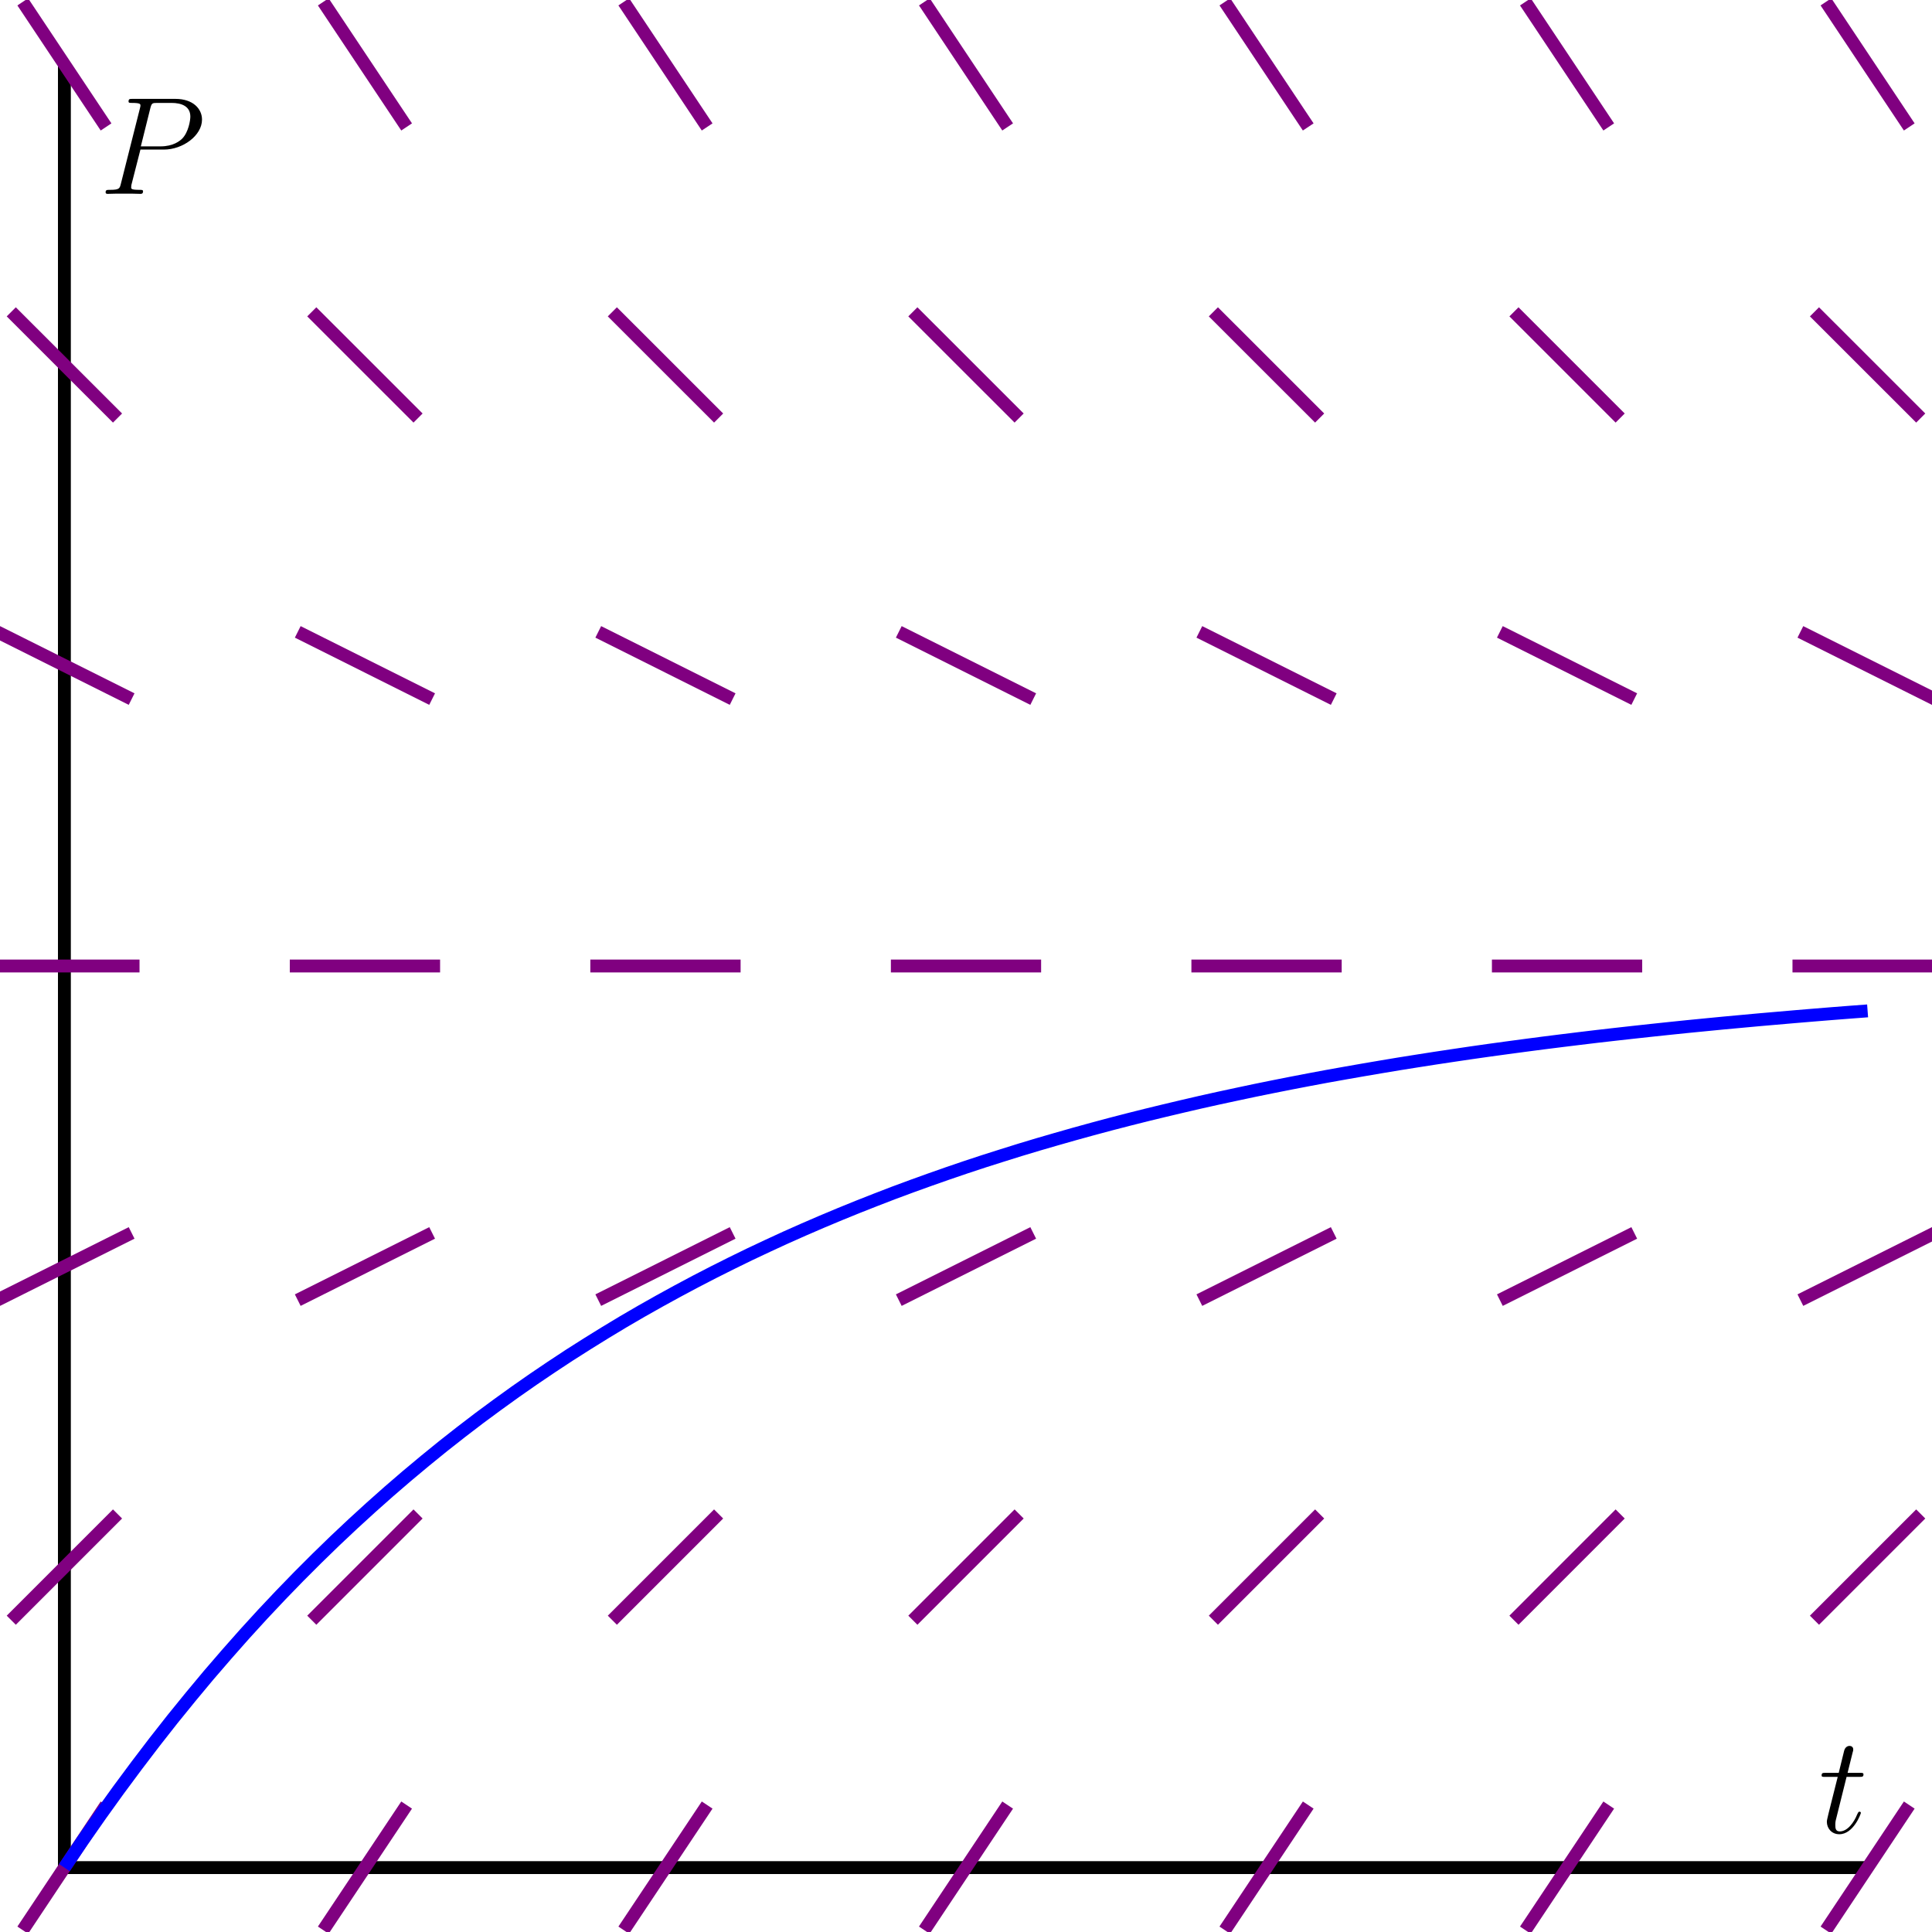
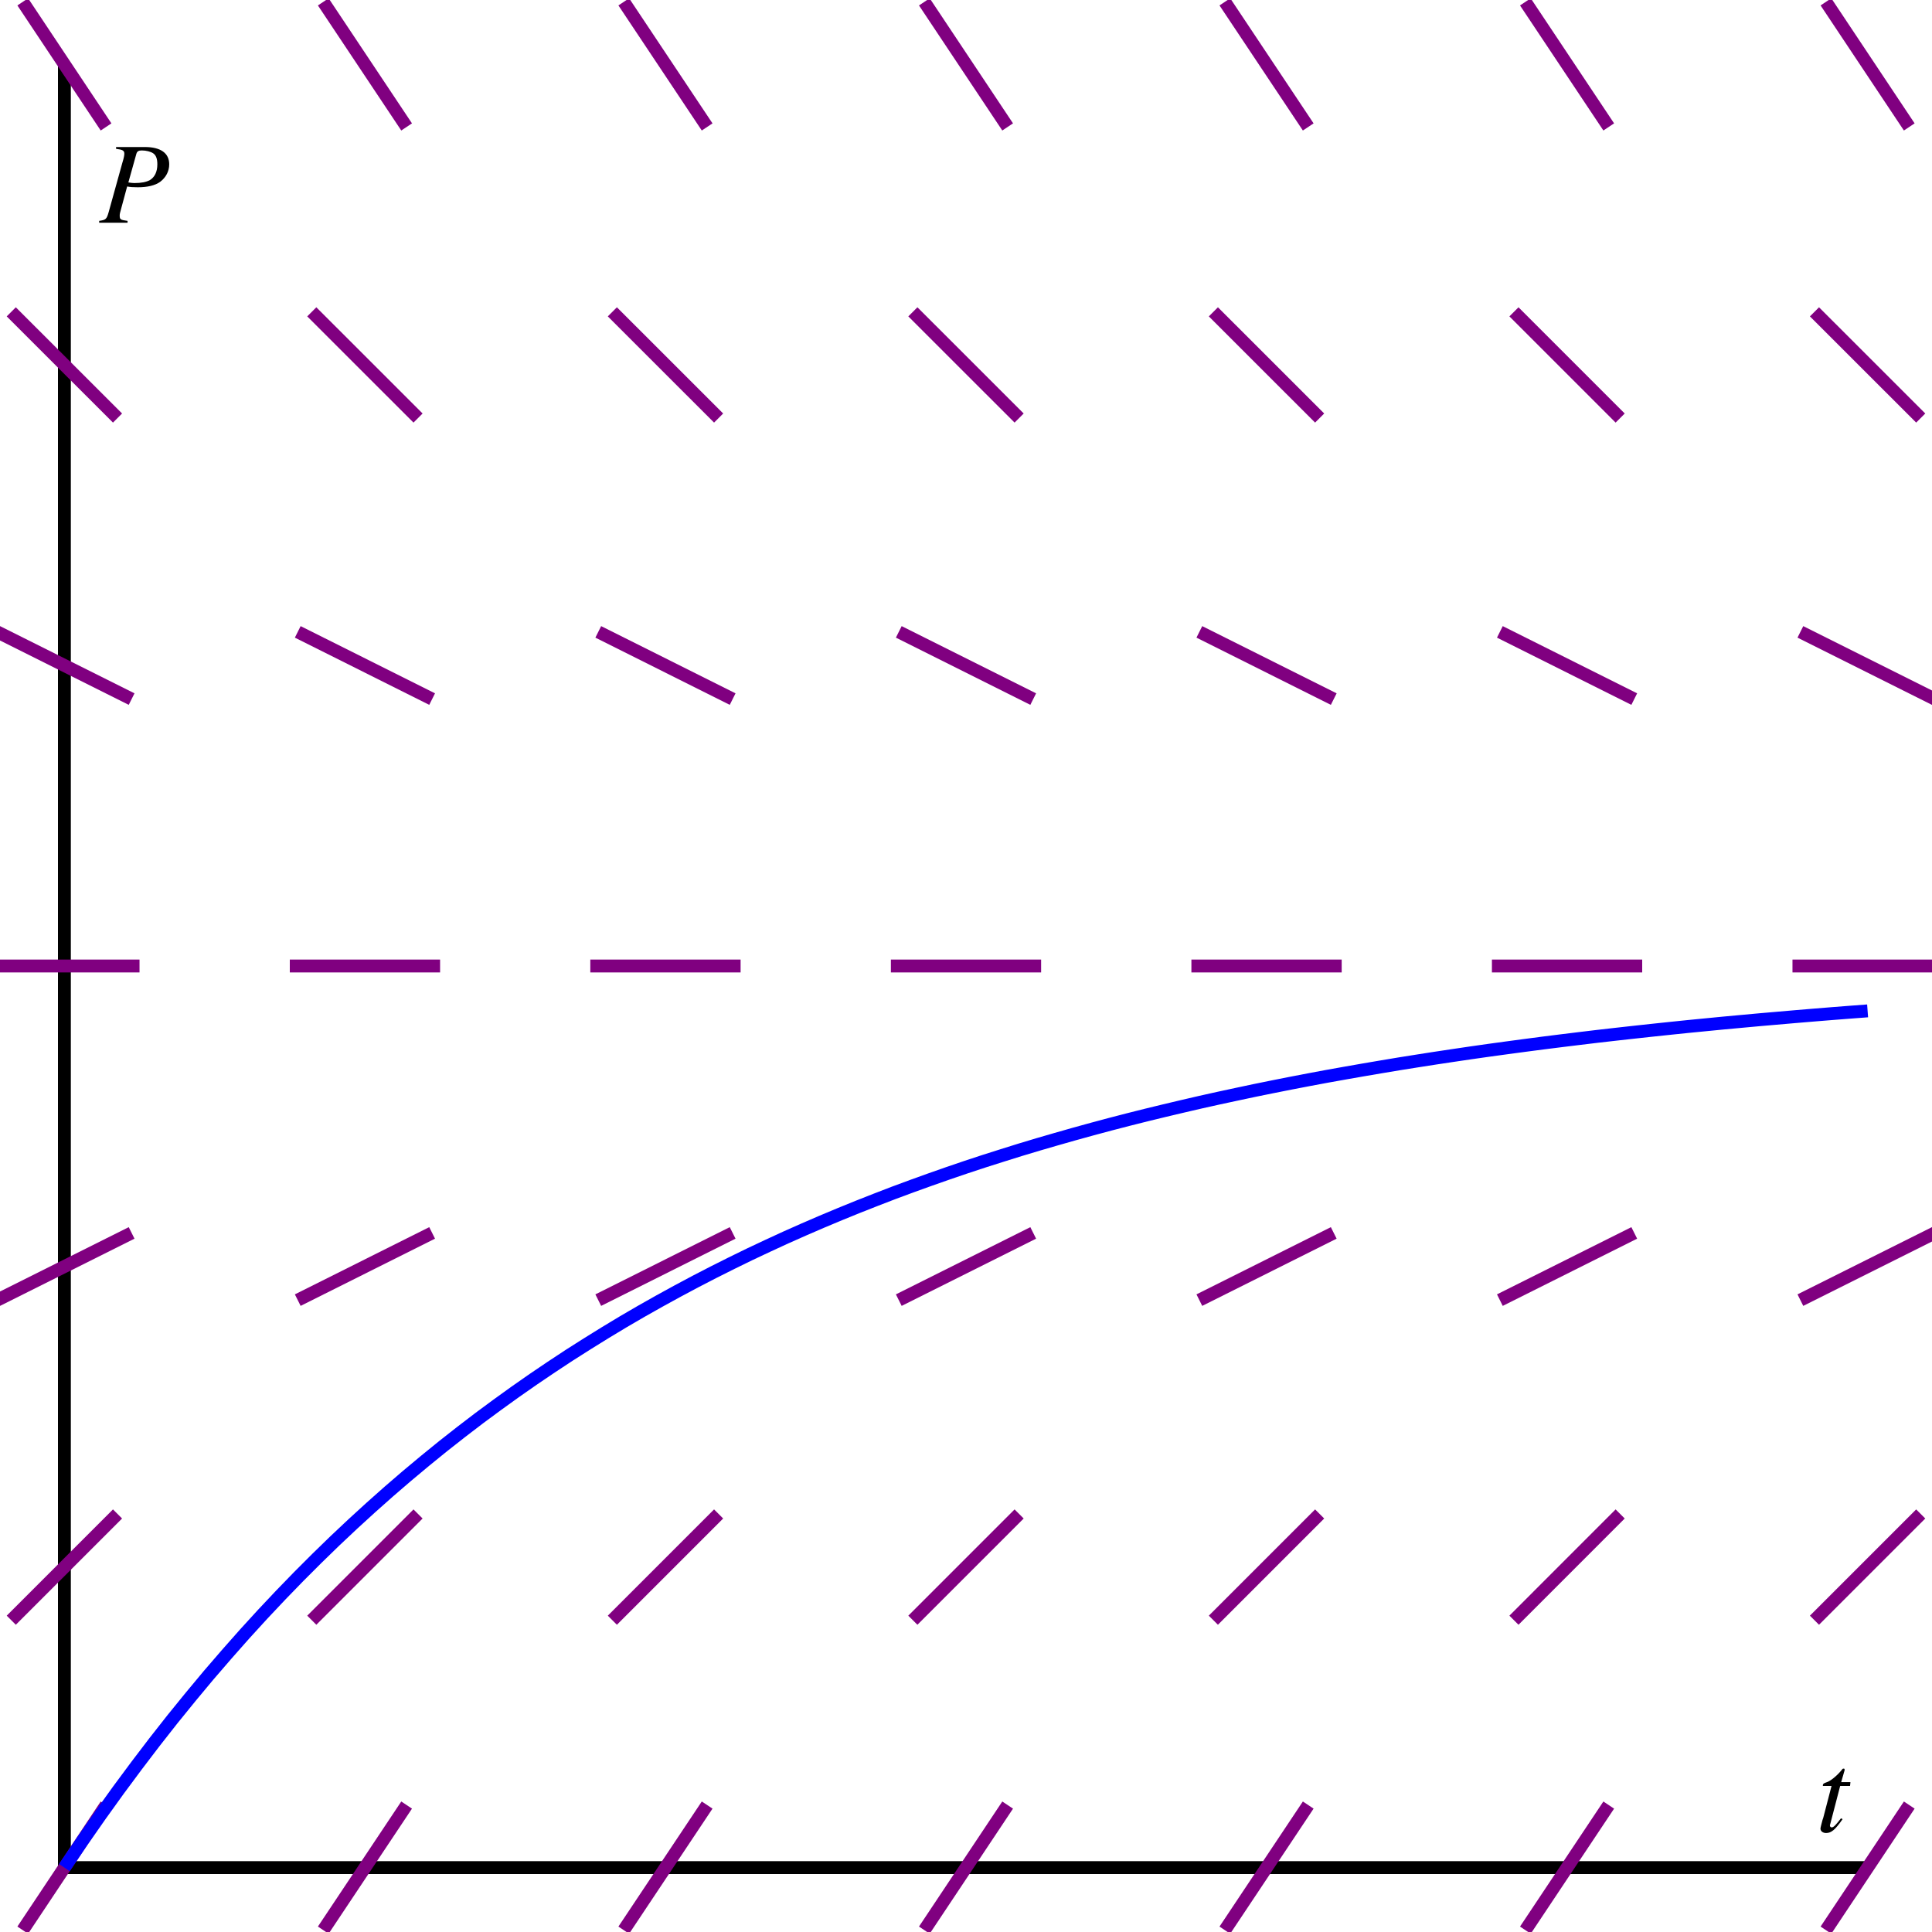
<svg xmlns="http://www.w3.org/2000/svg" xmlns:xlink="http://www.w3.org/1999/xlink" width="150pt" height="150pt" viewBox="0 0 150 150" version="1.1">
  <defs>
    <g>
      <symbol overflow="visible" id="glyph0-0">
        <path style="stroke:none;" d="" />
      </symbol>
      <symbol overflow="visible" id="glyph0-1">
-         <path style="stroke:none;" d="M 2.172 -4.344 L 3.156 -4.344 C 3.375 -4.344 3.484 -4.344 3.484 -4.531 C 3.484 -4.656 3.406 -4.656 3.203 -4.656 L 2.25 -4.656 L 2.641 -6.234 C 2.688 -6.375 2.688 -6.406 2.688 -6.484 C 2.688 -6.656 2.547 -6.75 2.406 -6.75 C 2.328 -6.75 2.078 -6.719 1.984 -6.375 L 1.562 -4.656 L 0.547 -4.656 C 0.328 -4.656 0.234 -4.656 0.234 -4.453 C 0.234 -4.344 0.312 -4.344 0.516 -4.344 L 1.484 -4.344 L 0.766 -1.484 C 0.688 -1.109 0.641 -1 0.641 -0.859 C 0.641 -0.359 1 0.109 1.609 0.109 C 2.703 0.109 3.281 -1.469 3.281 -1.547 C 3.281 -1.609 3.234 -1.641 3.172 -1.641 C 3.156 -1.641 3.109 -1.641 3.094 -1.594 C 3.078 -1.594 3.062 -1.578 2.984 -1.406 C 2.766 -0.859 2.266 -0.109 1.641 -0.109 C 1.312 -0.109 1.297 -0.375 1.297 -0.609 C 1.297 -0.625 1.297 -0.828 1.328 -0.953 Z M 2.172 -4.344 " />
+         <path style="stroke:none;" d="M 2.656 -3.859 L 1.938 -3.859 L 2.203 -4.781 C 2.203 -4.797 2.203 -4.812 2.203 -4.828 C 2.203 -4.891 2.172 -4.906 2.141 -4.906 C 2.078 -4.906 2.047 -4.906 2 -4.828 C 1.641 -4.375 1.094 -3.922 0.797 -3.844 C 0.578 -3.766 0.516 -3.719 0.516 -3.625 C 0.516 -3.609 0.516 -3.594 0.516 -3.562 L 1.188 -3.562 L 0.547 -1.094 C 0.516 -1.016 0.516 -0.984 0.484 -0.906 C 0.406 -0.625 0.328 -0.312 0.328 -0.25 C 0.328 -0.047 0.516 0.094 0.766 0.094 C 1.172 0.094 1.469 -0.156 2.047 -0.984 L 1.922 -1.047 C 1.484 -0.484 1.344 -0.344 1.203 -0.344 C 1.109 -0.344 1.062 -0.406 1.062 -0.516 C 1.062 -0.531 1.062 -0.547 1.078 -0.562 L 1.859 -3.562 L 2.625 -3.562 Z M 2.656 -3.859 " />
      </symbol>
      <symbol overflow="visible" id="glyph0-2">
-         <path style="stroke:none;" d="M 3.203 -3.438 L 5.016 -3.438 C 6.5 -3.438 7.984 -4.531 7.984 -5.766 C 7.984 -6.609 7.281 -7.375 5.922 -7.375 L 2.578 -7.375 C 2.375 -7.375 2.281 -7.375 2.281 -7.172 C 2.281 -7.062 2.375 -7.062 2.531 -7.062 C 3.203 -7.062 3.203 -6.969 3.203 -6.859 C 3.203 -6.828 3.203 -6.766 3.156 -6.609 L 1.688 -0.797 C 1.594 -0.422 1.578 -0.312 0.828 -0.312 C 0.609 -0.312 0.5 -0.312 0.5 -0.125 C 0.5 0 0.609 0 0.672 0 C 0.875 0 1.094 -0.016 1.297 -0.016 L 2.562 -0.016 C 2.766 -0.016 2.984 0 3.203 0 C 3.281 0 3.406 0 3.406 -0.203 C 3.406 -0.312 3.297 -0.312 3.141 -0.312 C 2.5 -0.312 2.484 -0.391 2.484 -0.5 C 2.484 -0.547 2.5 -0.625 2.5 -0.688 Z M 3.969 -6.641 C 4.078 -7.047 4.109 -7.062 4.531 -7.062 L 5.609 -7.062 C 6.406 -7.062 7.078 -6.797 7.078 -6 C 7.078 -5.719 6.938 -4.797 6.453 -4.297 C 6.266 -4.109 5.75 -3.688 4.766 -3.688 L 3.234 -3.688 Z M 3.969 -6.641 " />
+         <path style="stroke:none;" d="M 1.312 -5.734 C 1.828 -5.672 1.953 -5.594 1.953 -5.359 C 1.953 -5.234 1.922 -5.047 1.797 -4.641 L 0.734 -0.812 C 0.578 -0.266 0.516 -0.219 0 -0.141 L 0 0 L 2.203 0 L 2.203 -0.141 C 1.641 -0.219 1.594 -0.25 1.594 -0.562 C 1.594 -0.672 1.609 -0.75 1.703 -1.078 L 2.172 -2.812 C 2.406 -2.766 2.641 -2.75 3 -2.75 C 3.75 -2.75 4.344 -2.891 4.734 -3.172 C 5.188 -3.516 5.438 -4 5.438 -4.531 C 5.438 -5.406 4.766 -5.875 3.547 -5.875 L 1.312 -5.875 Z M 2.891 -5.359 C 2.953 -5.547 3.062 -5.609 3.312 -5.609 C 3.656 -5.609 4 -5.516 4.188 -5.391 C 4.422 -5.234 4.516 -4.953 4.516 -4.531 C 4.516 -3.953 4.312 -3.531 3.922 -3.297 C 3.641 -3.156 3.281 -3.078 2.734 -3.078 C 2.578 -3.078 2.5 -3.094 2.266 -3.125 Z M 2.891 -5.359 " />
      </symbol>
    </g>
  </defs>
  <g id="surface1">
    <path style="fill:none;stroke-width:10;stroke-linecap:butt;stroke-linejoin:miter;stroke:rgb(0%,0%,0%);stroke-opacity:1;stroke-miterlimit:10;" d="M 50 50 L 1450 50 M 50 50 L 50 1450 " transform="matrix(0.1,0,0,-0.1,0,150)" />
    <path style="fill:none;stroke-width:10;stroke-linecap:butt;stroke-linejoin:miter;stroke:rgb(50%,0%,50%);stroke-opacity:1;stroke-miterlimit:10;" d="M 17.656 1.445 L 82.344 98.555 " transform="matrix(0.1,0,0,-0.1,0,150)" />
    <path style="fill:none;stroke-width:10;stroke-linecap:butt;stroke-linejoin:miter;stroke:rgb(50%,0%,50%);stroke-opacity:1;stroke-miterlimit:10;" d="M 8.75 242.07 L 91.25 324.57 " transform="matrix(0.1,0,0,-0.1,0,150)" />
    <path style="fill:none;stroke-width:10;stroke-linecap:butt;stroke-linejoin:miter;stroke:rgb(50%,0%,50%);stroke-opacity:1;stroke-miterlimit:10;" d="M -2.188 490.586 L 102.188 542.773 " transform="matrix(0.1,0,0,-0.1,0,150)" />
    <path style="fill:none;stroke-width:10;stroke-linecap:butt;stroke-linejoin:miter;stroke:rgb(50%,0%,50%);stroke-opacity:1;stroke-miterlimit:10;" d="M -8.32 750 L 108.32 750 " transform="matrix(0.1,0,0,-0.1,0,150)" />
    <path style="fill:none;stroke-width:10;stroke-linecap:butt;stroke-linejoin:miter;stroke:rgb(50%,0%,50%);stroke-opacity:1;stroke-miterlimit:10;" d="M -2.188 1009.414 L 102.188 957.227 " transform="matrix(0.1,0,0,-0.1,0,150)" />
    <path style="fill:none;stroke-width:10;stroke-linecap:butt;stroke-linejoin:miter;stroke:rgb(50%,0%,50%);stroke-opacity:1;stroke-miterlimit:10;" d="M 8.75 1257.891 L 91.25 1175.43 " transform="matrix(0.1,0,0,-0.1,0,150)" />
    <path style="fill:none;stroke-width:10;stroke-linecap:butt;stroke-linejoin:miter;stroke:rgb(50%,0%,50%);stroke-opacity:1;stroke-miterlimit:10;" d="M 17.656 1498.555 L 82.344 1401.445 " transform="matrix(0.1,0,0,-0.1,0,150)" />
    <path style="fill:none;stroke-width:10;stroke-linecap:butt;stroke-linejoin:miter;stroke:rgb(50%,0%,50%);stroke-opacity:1;stroke-miterlimit:10;" d="M 250.977 1.445 L 315.703 98.555 " transform="matrix(0.1,0,0,-0.1,0,150)" />
    <path style="fill:none;stroke-width:10;stroke-linecap:butt;stroke-linejoin:miter;stroke:rgb(50%,0%,50%);stroke-opacity:1;stroke-miterlimit:10;" d="M 242.07 242.07 L 324.57 324.57 " transform="matrix(0.1,0,0,-0.1,0,150)" />
    <path style="fill:none;stroke-width:10;stroke-linecap:butt;stroke-linejoin:miter;stroke:rgb(50%,0%,50%);stroke-opacity:1;stroke-miterlimit:10;" d="M 231.172 490.586 L 335.508 542.773 " transform="matrix(0.1,0,0,-0.1,0,150)" />
    <path style="fill:none;stroke-width:10;stroke-linecap:butt;stroke-linejoin:miter;stroke:rgb(50%,0%,50%);stroke-opacity:1;stroke-miterlimit:10;" d="M 225 750 L 341.68 750 " transform="matrix(0.1,0,0,-0.1,0,150)" />
    <path style="fill:none;stroke-width:10;stroke-linecap:butt;stroke-linejoin:miter;stroke:rgb(50%,0%,50%);stroke-opacity:1;stroke-miterlimit:10;" d="M 231.172 1009.414 L 335.508 957.227 " transform="matrix(0.1,0,0,-0.1,0,150)" />
    <path style="fill:none;stroke-width:10;stroke-linecap:butt;stroke-linejoin:miter;stroke:rgb(50%,0%,50%);stroke-opacity:1;stroke-miterlimit:10;" d="M 242.07 1257.891 L 324.57 1175.43 " transform="matrix(0.1,0,0,-0.1,0,150)" />
    <path style="fill:none;stroke-width:10;stroke-linecap:butt;stroke-linejoin:miter;stroke:rgb(50%,0%,50%);stroke-opacity:1;stroke-miterlimit:10;" d="M 250.977 1498.555 L 315.703 1401.445 " transform="matrix(0.1,0,0,-0.1,0,150)" />
    <path style="fill:none;stroke-width:10;stroke-linecap:butt;stroke-linejoin:miter;stroke:rgb(50%,0%,50%);stroke-opacity:1;stroke-miterlimit:10;" d="M 484.297 1.445 L 549.023 98.555 " transform="matrix(0.1,0,0,-0.1,0,150)" />
    <path style="fill:none;stroke-width:10;stroke-linecap:butt;stroke-linejoin:miter;stroke:rgb(50%,0%,50%);stroke-opacity:1;stroke-miterlimit:10;" d="M 475.43 242.07 L 557.93 324.57 " transform="matrix(0.1,0,0,-0.1,0,150)" />
    <path style="fill:none;stroke-width:10;stroke-linecap:butt;stroke-linejoin:miter;stroke:rgb(50%,0%,50%);stroke-opacity:1;stroke-miterlimit:10;" d="M 464.492 490.586 L 568.828 542.773 " transform="matrix(0.1,0,0,-0.1,0,150)" />
    <path style="fill:none;stroke-width:10;stroke-linecap:butt;stroke-linejoin:miter;stroke:rgb(50%,0%,50%);stroke-opacity:1;stroke-miterlimit:10;" d="M 458.32 750 L 575 750 " transform="matrix(0.1,0,0,-0.1,0,150)" />
    <path style="fill:none;stroke-width:10;stroke-linecap:butt;stroke-linejoin:miter;stroke:rgb(50%,0%,50%);stroke-opacity:1;stroke-miterlimit:10;" d="M 464.492 1009.414 L 568.828 957.227 " transform="matrix(0.1,0,0,-0.1,0,150)" />
    <path style="fill:none;stroke-width:10;stroke-linecap:butt;stroke-linejoin:miter;stroke:rgb(50%,0%,50%);stroke-opacity:1;stroke-miterlimit:10;" d="M 475.43 1257.891 L 557.93 1175.43 " transform="matrix(0.1,0,0,-0.1,0,150)" />
    <path style="fill:none;stroke-width:10;stroke-linecap:butt;stroke-linejoin:miter;stroke:rgb(50%,0%,50%);stroke-opacity:1;stroke-miterlimit:10;" d="M 484.297 1498.555 L 549.023 1401.445 " transform="matrix(0.1,0,0,-0.1,0,150)" />
    <path style="fill:none;stroke-width:10;stroke-linecap:butt;stroke-linejoin:miter;stroke:rgb(50%,0%,50%);stroke-opacity:1;stroke-miterlimit:10;" d="M 717.656 1.445 L 782.344 98.555 " transform="matrix(0.1,0,0,-0.1,0,150)" />
    <path style="fill:none;stroke-width:10;stroke-linecap:butt;stroke-linejoin:miter;stroke:rgb(50%,0%,50%);stroke-opacity:1;stroke-miterlimit:10;" d="M 708.75 242.07 L 791.25 324.57 " transform="matrix(0.1,0,0,-0.1,0,150)" />
    <path style="fill:none;stroke-width:10;stroke-linecap:butt;stroke-linejoin:miter;stroke:rgb(50%,0%,50%);stroke-opacity:1;stroke-miterlimit:10;" d="M 697.812 490.586 L 802.188 542.773 " transform="matrix(0.1,0,0,-0.1,0,150)" />
    <path style="fill:none;stroke-width:10;stroke-linecap:butt;stroke-linejoin:miter;stroke:rgb(50%,0%,50%);stroke-opacity:1;stroke-miterlimit:10;" d="M 691.68 750 L 808.32 750 " transform="matrix(0.1,0,0,-0.1,0,150)" />
    <path style="fill:none;stroke-width:10;stroke-linecap:butt;stroke-linejoin:miter;stroke:rgb(50%,0%,50%);stroke-opacity:1;stroke-miterlimit:10;" d="M 697.812 1009.414 L 802.188 957.227 " transform="matrix(0.1,0,0,-0.1,0,150)" />
    <path style="fill:none;stroke-width:10;stroke-linecap:butt;stroke-linejoin:miter;stroke:rgb(50%,0%,50%);stroke-opacity:1;stroke-miterlimit:10;" d="M 708.75 1257.891 L 791.25 1175.43 " transform="matrix(0.1,0,0,-0.1,0,150)" />
    <path style="fill:none;stroke-width:10;stroke-linecap:butt;stroke-linejoin:miter;stroke:rgb(50%,0%,50%);stroke-opacity:1;stroke-miterlimit:10;" d="M 717.656 1498.555 L 782.344 1401.445 " transform="matrix(0.1,0,0,-0.1,0,150)" />
    <path style="fill:none;stroke-width:10;stroke-linecap:butt;stroke-linejoin:miter;stroke:rgb(50%,0%,50%);stroke-opacity:1;stroke-miterlimit:10;" d="M 950.977 1.445 L 1015.703 98.555 " transform="matrix(0.1,0,0,-0.1,0,150)" />
    <path style="fill:none;stroke-width:10;stroke-linecap:butt;stroke-linejoin:miter;stroke:rgb(50%,0%,50%);stroke-opacity:1;stroke-miterlimit:10;" d="M 942.07 242.07 L 1024.57 324.57 " transform="matrix(0.1,0,0,-0.1,0,150)" />
    <path style="fill:none;stroke-width:10;stroke-linecap:butt;stroke-linejoin:miter;stroke:rgb(50%,0%,50%);stroke-opacity:1;stroke-miterlimit:10;" d="M 931.172 490.586 L 1035.508 542.773 " transform="matrix(0.1,0,0,-0.1,0,150)" />
    <path style="fill:none;stroke-width:10;stroke-linecap:butt;stroke-linejoin:miter;stroke:rgb(50%,0%,50%);stroke-opacity:1;stroke-miterlimit:10;" d="M 925 750 L 1041.68 750 " transform="matrix(0.1,0,0,-0.1,0,150)" />
    <path style="fill:none;stroke-width:10;stroke-linecap:butt;stroke-linejoin:miter;stroke:rgb(50%,0%,50%);stroke-opacity:1;stroke-miterlimit:10;" d="M 931.172 1009.414 L 1035.508 957.227 " transform="matrix(0.1,0,0,-0.1,0,150)" />
    <path style="fill:none;stroke-width:10;stroke-linecap:butt;stroke-linejoin:miter;stroke:rgb(50%,0%,50%);stroke-opacity:1;stroke-miterlimit:10;" d="M 942.07 1257.891 L 1024.57 1175.43 " transform="matrix(0.1,0,0,-0.1,0,150)" />
    <path style="fill:none;stroke-width:10;stroke-linecap:butt;stroke-linejoin:miter;stroke:rgb(50%,0%,50%);stroke-opacity:1;stroke-miterlimit:10;" d="M 950.977 1498.555 L 1015.703 1401.445 " transform="matrix(0.1,0,0,-0.1,0,150)" />
    <path style="fill:none;stroke-width:10;stroke-linecap:butt;stroke-linejoin:miter;stroke:rgb(50%,0%,50%);stroke-opacity:1;stroke-miterlimit:10;" d="M 1184.297 1.445 L 1249.023 98.555 " transform="matrix(0.1,0,0,-0.1,0,150)" />
    <path style="fill:none;stroke-width:10;stroke-linecap:butt;stroke-linejoin:miter;stroke:rgb(50%,0%,50%);stroke-opacity:1;stroke-miterlimit:10;" d="M 1175.43 242.07 L 1257.891 324.57 " transform="matrix(0.1,0,0,-0.1,0,150)" />
    <path style="fill:none;stroke-width:10;stroke-linecap:butt;stroke-linejoin:miter;stroke:rgb(50%,0%,50%);stroke-opacity:1;stroke-miterlimit:10;" d="M 1164.492 490.586 L 1268.828 542.773 " transform="matrix(0.1,0,0,-0.1,0,150)" />
    <path style="fill:none;stroke-width:10;stroke-linecap:butt;stroke-linejoin:miter;stroke:rgb(50%,0%,50%);stroke-opacity:1;stroke-miterlimit:10;" d="M 1158.32 750 L 1275 750 " transform="matrix(0.1,0,0,-0.1,0,150)" />
    <path style="fill:none;stroke-width:10;stroke-linecap:butt;stroke-linejoin:miter;stroke:rgb(50%,0%,50%);stroke-opacity:1;stroke-miterlimit:10;" d="M 1164.492 1009.414 L 1268.828 957.227 " transform="matrix(0.1,0,0,-0.1,0,150)" />
    <path style="fill:none;stroke-width:10;stroke-linecap:butt;stroke-linejoin:miter;stroke:rgb(50%,0%,50%);stroke-opacity:1;stroke-miterlimit:10;" d="M 1175.43 1257.891 L 1257.891 1175.43 " transform="matrix(0.1,0,0,-0.1,0,150)" />
    <path style="fill:none;stroke-width:10;stroke-linecap:butt;stroke-linejoin:miter;stroke:rgb(50%,0%,50%);stroke-opacity:1;stroke-miterlimit:10;" d="M 1184.297 1498.555 L 1249.023 1401.445 " transform="matrix(0.1,0,0,-0.1,0,150)" />
    <path style="fill:none;stroke-width:10;stroke-linecap:butt;stroke-linejoin:miter;stroke:rgb(50%,0%,50%);stroke-opacity:1;stroke-miterlimit:10;" d="M 1417.656 1.445 L 1482.344 98.555 " transform="matrix(0.1,0,0,-0.1,0,150)" />
    <path style="fill:none;stroke-width:10;stroke-linecap:butt;stroke-linejoin:miter;stroke:rgb(50%,0%,50%);stroke-opacity:1;stroke-miterlimit:10;" d="M 1408.75 242.07 L 1491.25 324.57 " transform="matrix(0.1,0,0,-0.1,0,150)" />
    <path style="fill:none;stroke-width:10;stroke-linecap:butt;stroke-linejoin:miter;stroke:rgb(50%,0%,50%);stroke-opacity:1;stroke-miterlimit:10;" d="M 1397.812 490.586 L 1502.188 542.773 " transform="matrix(0.1,0,0,-0.1,0,150)" />
    <path style="fill:none;stroke-width:10;stroke-linecap:butt;stroke-linejoin:miter;stroke:rgb(50%,0%,50%);stroke-opacity:1;stroke-miterlimit:10;" d="M 1391.68 750 L 1508.32 750 " transform="matrix(0.1,0,0,-0.1,0,150)" />
    <path style="fill:none;stroke-width:10;stroke-linecap:butt;stroke-linejoin:miter;stroke:rgb(50%,0%,50%);stroke-opacity:1;stroke-miterlimit:10;" d="M 1397.812 1009.414 L 1502.188 957.227 " transform="matrix(0.1,0,0,-0.1,0,150)" />
    <path style="fill:none;stroke-width:10;stroke-linecap:butt;stroke-linejoin:miter;stroke:rgb(50%,0%,50%);stroke-opacity:1;stroke-miterlimit:10;" d="M 1408.75 1257.891 L 1491.25 1175.43 " transform="matrix(0.1,0,0,-0.1,0,150)" />
    <path style="fill:none;stroke-width:10;stroke-linecap:butt;stroke-linejoin:miter;stroke:rgb(50%,0%,50%);stroke-opacity:1;stroke-miterlimit:10;" d="M 1417.656 1498.555 L 1482.344 1401.445 " transform="matrix(0.1,0,0,-0.1,0,150)" />
    <path style="fill:none;stroke-width:10;stroke-linecap:butt;stroke-linejoin:miter;stroke:rgb(0%,0%,100%);stroke-opacity:1;stroke-miterlimit:10;" d="M 50 50 L 63.984 70.703 L 78.008 90.781 L 91.992 110.234 L 106.016 129.141 L 120 147.5 L 133.984 165.312 L 148.008 182.578 L 161.992 199.375 L 176.016 215.625 L 190 231.445 L 203.984 246.758 L 218.008 261.641 L 231.992 276.055 L 246.016 290.078 L 260 303.672 L 273.984 316.836 L 288.008 329.648 L 301.992 342.07 L 316.016 354.141 L 330 365.82 L 343.984 377.188 L 358.008 388.203 L 371.992 398.906 L 386.016 409.258 L 400 419.336 L 413.984 429.102 L 428.008 438.594 L 441.992 447.812 L 456.016 456.719 L 470 465.391 L 483.984 473.828 L 498.008 481.992 L 511.992 489.883 L 526.016 497.578 L 540 505.039 L 553.984 512.266 L 568.008 519.297 L 581.992 526.133 L 596.016 532.734 L 610 539.18 L 623.984 545.391 L 638.008 551.445 L 651.992 557.305 L 666.016 563.008 L 680 568.516 L 693.984 573.906 L 708.008 579.102 L 721.992 584.141 L 736.016 589.062 L 750 593.828 L 763.984 598.438 L 778.008 602.891 L 791.992 607.266 L 806.016 611.484 L 820 615.547 L 833.984 619.531 L 848.008 623.398 L 861.992 627.148 L 876.016 630.781 L 890 634.297 L 903.984 637.695 L 918.008 641.016 L 931.992 644.258 L 946.016 647.383 L 960 650.391 L 973.984 653.359 L 988.008 656.211 L 1001.992 658.984 L 1016.016 661.68 L 1030 664.297 L 1043.984 666.797 L 1058.008 669.258 L 1071.992 671.641 L 1086.016 673.984 L 1100 676.211 L 1113.984 678.398 L 1128.008 680.508 L 1141.992 682.578 L 1156.016 684.57 L 1170 686.484 L 1183.984 688.359 L 1198.008 690.195 L 1211.992 691.953 L 1226.016 693.672 L 1240 695.352 L 1253.984 696.953 L 1268.008 698.516 L 1281.992 700.039 L 1296.016 701.523 L 1310 702.969 L 1323.984 704.336 L 1338.008 705.703 L 1351.992 706.992 L 1366.016 708.281 L 1393.984 710.703 L 1408.008 711.875 L 1421.992 713.008 L 1436.016 714.102 L 1450 715.156 " transform="matrix(0.1,0,0,-0.1,0,150)" />
    <g style="fill:rgb(0%,0%,0%);fill-opacity:1;">
-       <use xlink:href="#glyph0-1" x="141.196" y="142.3" />
+       <use xlink:href="#glyph0-1" x="141.012" y="142.221" />
    </g>
    <g style="fill:rgb(0%,0%,0%);fill-opacity:1;">
-       <use xlink:href="#glyph0-2" x="7.7" y="15.052" />
+       <use xlink:href="#glyph0-2" x="7.7" y="17.29" />
    </g>
  </g>
</svg>
